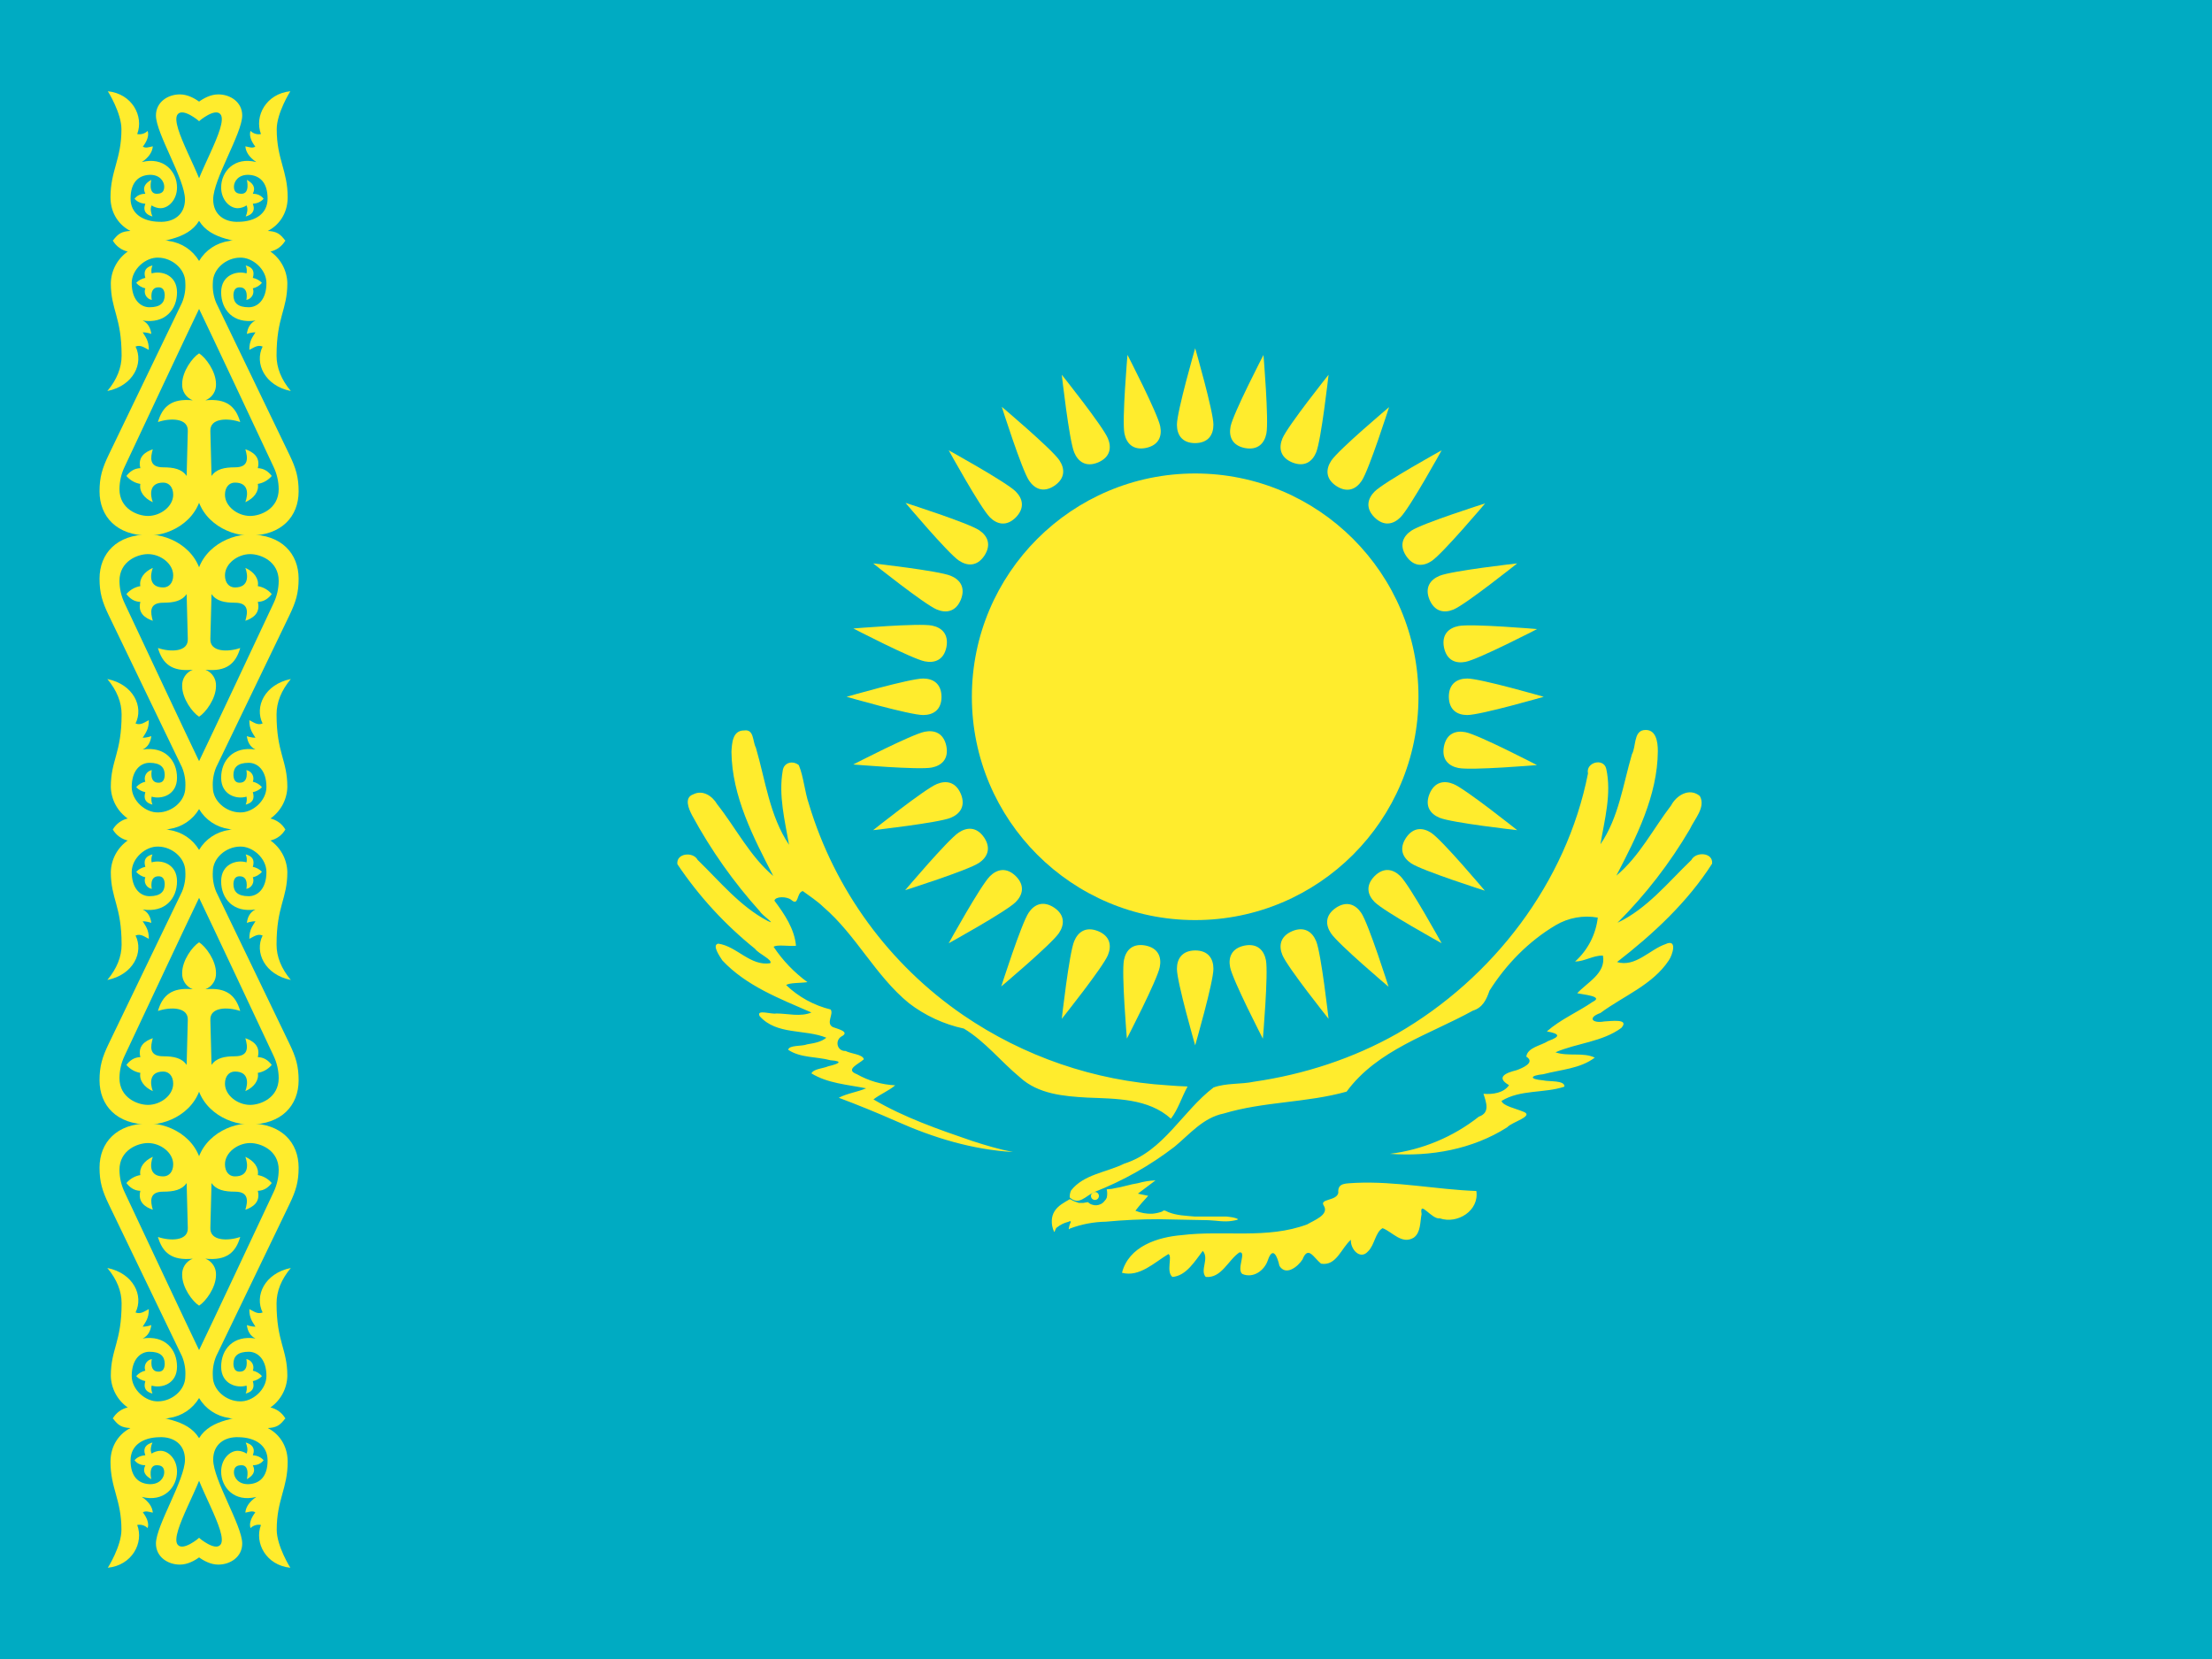
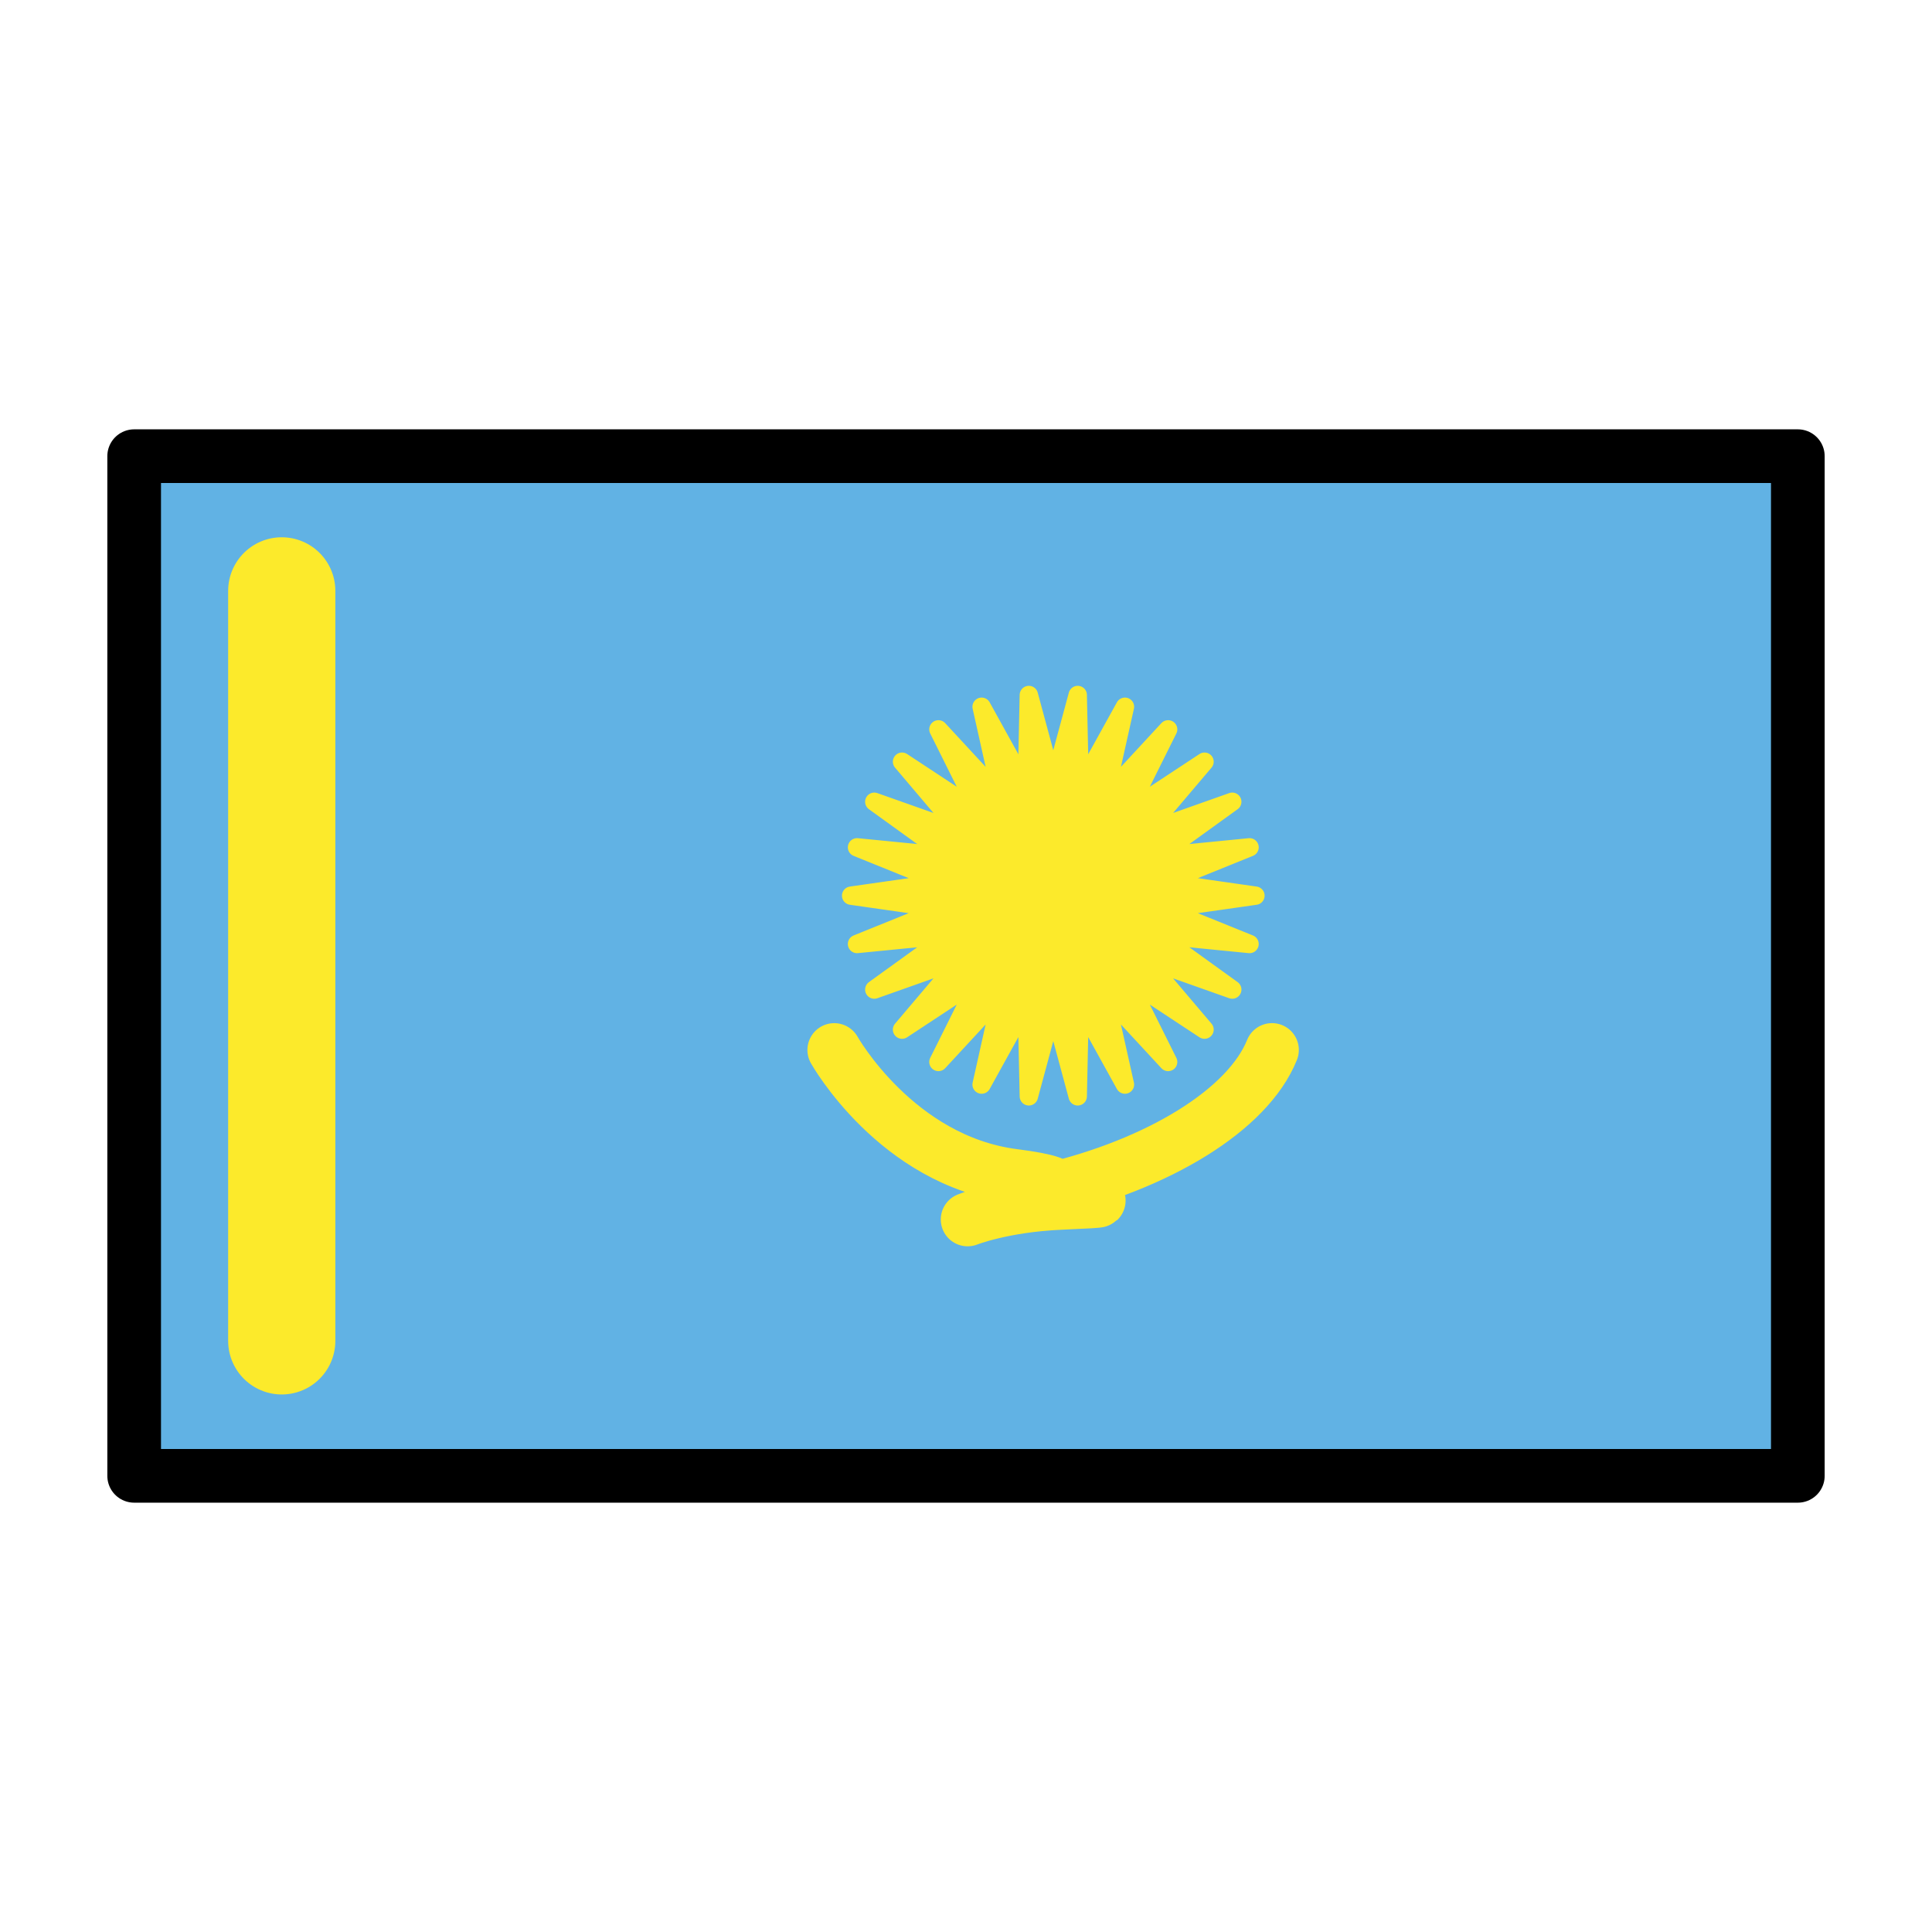
- <svg xmlns="http://www.w3.org/2000/svg" xmlns:xlink="http://www.w3.org/1999/xlink" id="flag-icons-kz" viewBox="0 0 640 480">
-   <path fill="#00abc2" d="M0 0h640v480H0z" />
-   <g fill="#ffec2d">
-     <g transform="matrix(.48 0 0 .48 345.8 201.6)">
-       <circle r="134.6" />
-       <g id="kz-c">
-         <g id="kz-b">
-           <path id="kz-a" d="M0-152.9c8-.1 11-5.1 11-11.1 0-8-11-46.1-11-46.1S-11-172-11-164c0 6 3 11.1 11 11.1" />
-           <use xlink:href="#kz-a" width="100%" height="100%" transform="rotate(90)" />
-           <use xlink:href="#kz-a" width="100%" height="100%" transform="scale(-1)" />
-           <use xlink:href="#kz-a" width="100%" height="100%" transform="rotate(-90)" />
-         </g>
-         <use xlink:href="#kz-b" width="100%" height="100%" transform="rotate(22.5)" />
-         <use xlink:href="#kz-b" width="100%" height="100%" transform="rotate(45)" />
-         <use xlink:href="#kz-b" width="100%" height="100%" transform="rotate(67.5)" />
-       </g>
-       <use xlink:href="#kz-c" width="100%" height="100%" transform="rotate(11.3)" />
-     </g>
-     <g transform="translate(-172.8)scale(.48)">
-       <path d="M1075.8 655c-3.5 6.3-5.6 13.6-10 19.3-13.6-12.3-33.2-12-50.4-12.7-14.2-.8-29.6-2.1-40.6-12.2-11.5-9.5-21-21.7-33.8-29.4a83 83 0 0 1-33.1-15.3c-20.2-16.5-31.8-41-51.6-58-3.7-3.6-8.2-6.5-12.4-9.6-4 1-2.2 9.6-7.1 5.2-2.7-2-9.4-2.1-10 .6 6 8 12.1 17 13 27.2-4.2.4-11.5-.9-13.5.6a84 84 0 0 0 20.4 21.3c-3.8.6-11.3.3-12.8 1.8a59 59 0 0 0 26.8 14.7c2 2.8-3.1 8.2 1.3 10.6 2.5 1 10.9 2.8 5.1 5.7-4 2.6-2.5 8.9 2.6 8.7 3.2 1.7 10.4 2 11 5-2.9 2.8-11.7 6.2-4.2 9a52 52 0 0 0 23.1 6.7c-4 3.4-9 5.3-13.1 8.5 18.5 10.9 39 18 59.4 25 8 2.6 16.3 5.1 24.7 6.7-24.4-1.4-48-8.6-70.2-18.5q-17.2-7.6-34.8-14.2c5.1-2.7 11.1-3.4 16.5-5.7-11.2-2.2-23.3-3-33-9 1.4-2.8 7-2.9 10.2-4.3 6-1.4 9.6-3 1.3-3.6-8.4-2.3-18-1.3-25.5-6.3.5-3 8.3-2 11.4-3.3 4-.7 8.4-1.3 11.6-4-13-5.3-30-1.5-40.2-13-2.3-4.4 7.3-.9 10-1.6 7 0 14.5 2.2 21.2-.6-19-8.3-39.3-16-53.7-31.4-1.6-2.5-6.4-9.3-2.5-10.1 11.2 1.5 19.3 13.7 31.4 11.8 1.6-2.1-7-5.6-9.2-8.7a229 229 0 0 1-46.8-51c-.8-6.7 9.5-7.7 12.2-2.6 13.4 13 25.5 28 42.2 36.8 6 2.9-3.4-3.4-4.6-5.7a299 299 0 0 1-40.9-57.9c-2-3.8-5.1-10.7.7-12.7 5.7-2.9 11.5 1 14.4 6 11.3 14.3 19.7 31.3 33.8 43.2-12-23.3-24.9-48-25.2-74.8.3-5.2.6-13 7.7-12.9 6-.9 5 6.7 7 10.3 5.8 19.8 8.3 41.2 20 58.6-2.5-14.6-6.4-29.7-3.8-44.6.6-5 6-6.4 9.7-3.4 2.9 7 3.5 15.9 6.1 23.5a237 237 0 0 0 93 127.2 245 245 0 0 0 123.3 42.3q6 .5 11.9.7m136.4 91.1c-7.2 4.4-12.8-3.4-18.8-5.7-4.4 2.4-4.8 10.2-8.8 14-4.8 5.5-10.8-1.6-10.3-7-5.8 4.9-8.7 16-18 14.4-4.5-3.6-7.8-11.2-11.2-2.5-2.7 4.2-10 10.2-13.9 3.8-1.2-5.6-4-12.2-7-3.3-2.2 6.4-9 11-15.4 8.2-3.6-2.9 2.8-13.7-1.7-13-6.8 4.6-10.8 15.7-20.3 14.8-3.7-4 2.3-11.1-1.8-15.7-4.7 6.1-10 15.1-18.3 15.7-4-3.2.2-12.5-2.4-13.8-8.4 5-17.4 14.1-28 11.3 4.1-16 21.5-21.5 36-22.7 25.1-3.1 51.5 2.6 75.7-6.5 3.9-2.4 13.3-5.7 10-11.2-3-4.4 7.7-2.7 8.7-7.8-.6-6.4 5-5.5 10.4-6 24.4-1.1 48.5 4 72.8 4.9 1.8 11.8-11.3 20.1-22 16.5-5 .8-12.5-11.6-11-2.6-1 4.8-.4 11-4.7 14.2m-207.4-24.2c5.6 5.1 9.6-1 14.9-3.3a197 197 0 0 0 48.3-27.3c9.2-7.6 17.2-17.5 29.6-20 24.2-7.3 49.9-6.4 74.1-13.2 18.5-25.2 49.8-34.3 76.1-48.8 5.9-1.8 8.2-6.7 10-12 10-15.9 23.7-29.9 39.9-39.5a37 37 0 0 1 25.4-4.6 42 42 0 0 1-13.7 26.5c5.9-.1 11-3.8 16.8-3.6 2 10.6-9.4 16.1-15.5 22.7 3.4.8 16.4 1.8 9.3 5.2-9 6.2-19.3 10.5-27.6 17.8 7.7 1.4 8.6 3 .8 5.8-4.3 2.8-12.4 3.8-13.2 9.4 5.8 3.6-2.6 7-5.9 8.2-6.2 1.5-12.8 4.2-4.5 9-3.1 4.7-9.9 5.7-15.4 5.2 1.7 5.4 4.1 11.4-2.8 13.8a108 108 0 0 1-53.6 22.4c24.5 1.8 49.8-2.7 70.7-16 2.8-3.3 17.3-6.9 9.2-9.6-3.8-1.6-12-3.4-12.6-6.3 11.4-7 25.7-4.5 37.9-8.6.3-4-9.3-2.9-12.9-3.8-8.5-.7-8-2.9.2-3.7 10.4-2.8 22.2-3.3 31-10-7.1-3.4-16.1-.5-23.7-3.2 12.9-5.6 28.1-6.2 39.7-14.7 5.3-5.9-6.8-4-10.3-3.9-7.1 1.3-10.4-2.2-2.3-5.1 13.9-10.3 31.4-16.9 41.2-31.7 2.3-3.3 5.4-13.3-2-9.8-9.6 3.3-18.1 14.1-29.2 10.8 21.8-16.9 42.4-36 57.3-59.3.8-6.8-9.8-7.5-12.5-2.2-14 13.4-26.6 29.3-44.5 37.8a281 281 0 0 0 43.6-56.4c2.7-6 9.8-13.3 6-20-6.3-5.2-14.1-.4-17.3 5.7-10.9 14.2-19.1 30.7-33 42.3 12.1-23.3 24.8-48.2 25-75 0-5.6-1-13.8-8.6-12.7-6 1-4.5 10-7 14.5-5.4 18.4-8 38.3-19 54.3 2.5-14.9 6.8-30.5 3.5-45.5-1.6-6.8-12.5-3.9-11 2.8-13 65.9-57.3 123.5-115 156.8-26.5 15-56 24.6-86.2 29-8 1.7-16.8.7-24.5 3.5-18.8 14.3-30.1 38.4-53.8 45.9-10.7 5.3-24.5 6.4-32.1 16.2a9 9 0 0 0-.8 4.2m51.7-10.3q-5.4.2-10.6 1.7c-4.7.7-9.2 2.3-13.8 3l-1.9.4-3.1.3a11 11 0 0 1 0 5.1 6 6 0 0 1-1.4 2q-.9 1.2-2.2 1.8a7 7 0 0 1-2.6.7q-1.3.1-2.7-.4-1.3-.4-2.5-1.5l-2.8.5h-2.6l-2.8-1-2.6-1.3c-3.4 2-7.2 3.9-9.3 7.4a11 11 0 0 0-1.6 5.3q-.2 3.6 1.4 7c.4.6.7-2.3 1.8-2.7q3-2.4 6.7-3.3c2-1 1.7 0 .9 1.6-.2.9-1.3 4 .2 2.4a65 65 0 0 1 21.6-4.1q15.9-1.5 31.8-1.5l30 .6c4.8.2 9.6 1.2 14.3.4 1.1-.3 2.9-.3 3.6-1-2.2-1.2-4.7-1.3-7-1.6h-19.1c-5.3-.5-10.8-.6-15.8-2.6-1.4-.5-2.6-1.8-3.9-.4a24 24 0 0 1-5.9 1.3q-5.3.2-10.2-1.8 3.6-4.7 7.7-9l-6.2-1.3q5.4-4 10.6-8" />
-       <circle cx="1020" cy="720.9" r="2.4" />
-       <circle cx="1019.8" cy="720.5" r="1" stroke="#ffec2d" stroke-width=".4" />
-     </g>
-     <g transform="scale(.48)">
-       <g id="kz-f">
-         <g id="kz-e">
-           <path d="M120 73s-9.6-8.2-12.9-4.1c-5.2 6.5 16.2 39 16.2 50.4 0 18.8-12.6 23.9-28 26.5-10.4 1.8-27.3-.7-27.3-.7 3.2-4.3 5.3-5.6 10.6-5.9-6-3-12-9.8-12-20.3 0-16.1 6.6-22.8 6.6-41C73.2 68 65 55 65 55c14.6 1.5 21.8 15 17.7 25.8a7 7 0 0 0 6.3-1.9c1 3-.6 6.5-2.9 9.5 1.8 1 3.2.4 6-.2-.2 3-2 6.4-6.6 9.5 13.2-3.4 21.2 5.7 21.2 15.3 0 7.3-5 12.5-10 12.5-1.6 0-4-.7-5.3-1.7-1 2-.4 4.7.5 6.7-3.6-1-6-3.2-4.3-7.7q-4.2-.3-6.5-3 2.3-3 6.5-3c-2-4.2.3-6.5 3.6-8.4 0 0-2.1 8.4 3.2 8.4 2.4 0 4.6-.7 4.6-4.3 0-3.1-2.7-7.4-9-7.1s-11.3 4.3-11.3 14.3c0 9.2 7.5 13.8 17.3 14 8.8.4 15.5-4.4 15.5-13.5C111.5 108 94 80.4 94 69.6c0-8.1 7.2-12.7 14.4-12.7 9.2 0 17 9.2 17 9.2l-5.4 6.8z" />
-           <path id="kz-d" d="M122 292.1c0 20.3-18.2 30.7-32.5 30.7-19.2 0-29.5-11.5-29.5-26.6 0-8.5 1.6-13.9 5.5-22l44.2-91.7a27 27 0 0 0 2-12.2c0-8.2-8-14.9-16.3-15-7.6-.3-16 7-16 15.3 0 10.1 5.3 14.6 10.7 14.6 6.6 0 9.2-2.7 9.2-7.4q-.2-4.7-3.8-4.6c-5.7 0-4 7.6-4 7.6a5.2 5.2 0 0 1-3.9-7 10 10 0 0 1-5.5-3.3q2.2-2.3 5.5-3c-1.3-4.4.5-6.5 4.3-7.5a8 8 0 0 0-.5 4.8c6-1.8 15.3 1 15.3 11.4s-7.2 19.1-20.7 17c3.2 1.5 4.8 4.6 5.2 8.1-2.5-1-5.2-1-5.2-1 1.6 2.7 3.8 5 3.7 10.6-2.5-1.2-4.9-3.3-8-2 5 10-1.2 23.6-17 26.8q8.6-10.3 8.6-21.3c0-23.5-6.5-27.4-6.5-43.8a24 24 0 0 1 10.5-19.2v.3A14 14 0 0 1 68 145a62 62 0 0 1 34 .3 25 25 0 0 1 18 12 36 36 0 0 1 0 28.9c-6.3 13-35.7 75.6-44.9 95.2q-3 6.3-3.1 13.4c0 12 11 16.2 17.2 16.2 7.5 0 15.2-5.7 15.2-12.8 0-4.5-2.5-7.3-6-7.3-8.5 0-8 7.2-6.3 11.8-5.3-2.4-8.3-6.6-7.5-11a14 14 0 0 1-8.4-4.8c2-2.6 4.6-4.6 8.4-4.7-1.7-6.9 3-9.8 7.5-11.4-1.4 5-2.4 10.9 6.3 10.9 6.3 0 11.2 1 14.1 5.2l.7-27c.4-8.1-10.8-8-18-5.5 2.7-9.3 8.2-14.4 21-13.1a10 10 0 0 1-6.4-9.8c0-7.6 6.2-16 10.2-18.5l2 79z" />
-           <use xlink:href="#kz-d" width="100%" height="100%" transform="matrix(1 0 0 -1 0 645)" />
-         </g>
-         <use xlink:href="#kz-e" width="100%" height="100%" transform="matrix(-1 0 0 1 240 0)" />
-       </g>
-       <use xlink:href="#kz-f" width="100%" height="100%" transform="matrix(1 0 0 -1 0 1000)" />
-     </g>
+ <svg xmlns="http://www.w3.org/2000/svg" id="emoji" viewBox="0 0 72 72">
+   <g id="color">
+     <rect x="5" y="17" width="62" height="38" fill="#61b2e4" />
+     <polygon transform="translate(14.6 8.726) scale(.6848)" fill="#fcea2b" stroke="#fcea2b" stroke-linecap="round" stroke-linejoin="round" points="44.23 28.71 40.94 32.59 45.74 30.89 41.61 33.87 46.68 33.37 41.96 35.28 47 36 41.96 36.72 46.68 38.63 41.61 38.13 45.74 41.11 40.94 39.41 44.23 43.29 39.98 40.49 42.25 45.05 38.79 41.31 39.9 46.28 37.44 41.83 37.33 46.92 36 42 34.67 46.92 34.56 41.83 32.1 46.28 33.21 41.31 29.75 45.05 32.02 40.49 27.77 43.29 31.06 39.41 26.26 41.11 30.39 38.13 25.32 38.63 30.04 36.72 25 36 30.04 35.28 25.32 33.37 30.39 33.87 26.26 30.89 31.06 32.59 27.77 28.71 32.02 31.51 29.75 26.95 33.21 30.69 32.1 25.72 34.56 30.17 34.67 25.08 36 30 37.33 25.08 37.44 30.17 39.9 25.72 38.79 30.69 42.25 26.95 39.98 31.51" />
+     <path fill="none" stroke="#fcea2b" stroke-linecap="round" stroke-linejoin="round" stroke-width="2" d="m31.09 39.13s2.312 4.125 6.688 4.688c2.768 0.356 1.376 0.65-0.042 1.065-0.824 0.241-1.676 0.563-1.676 0.563s1.315-0.52 3.443-0.616c2.104-0.095 1.471-0.069 0.834-0.211-0.456-0.101-1.57-0.196-1.263-0.268 4.083-0.956 7.427-2.98 8.33-5.222" />
+     <path fill="none" stroke="#fcea2b" stroke-linecap="round" stroke-linejoin="round" stroke-width="3.995" d="m10.5 22.02v27.95" />
+   </g>
+   <g id="line">
+     <rect x="5" y="17" width="62" height="38" fill="none" stroke="#000" stroke-linecap="round" stroke-linejoin="round" stroke-width="2" />
  </g>
</svg>
